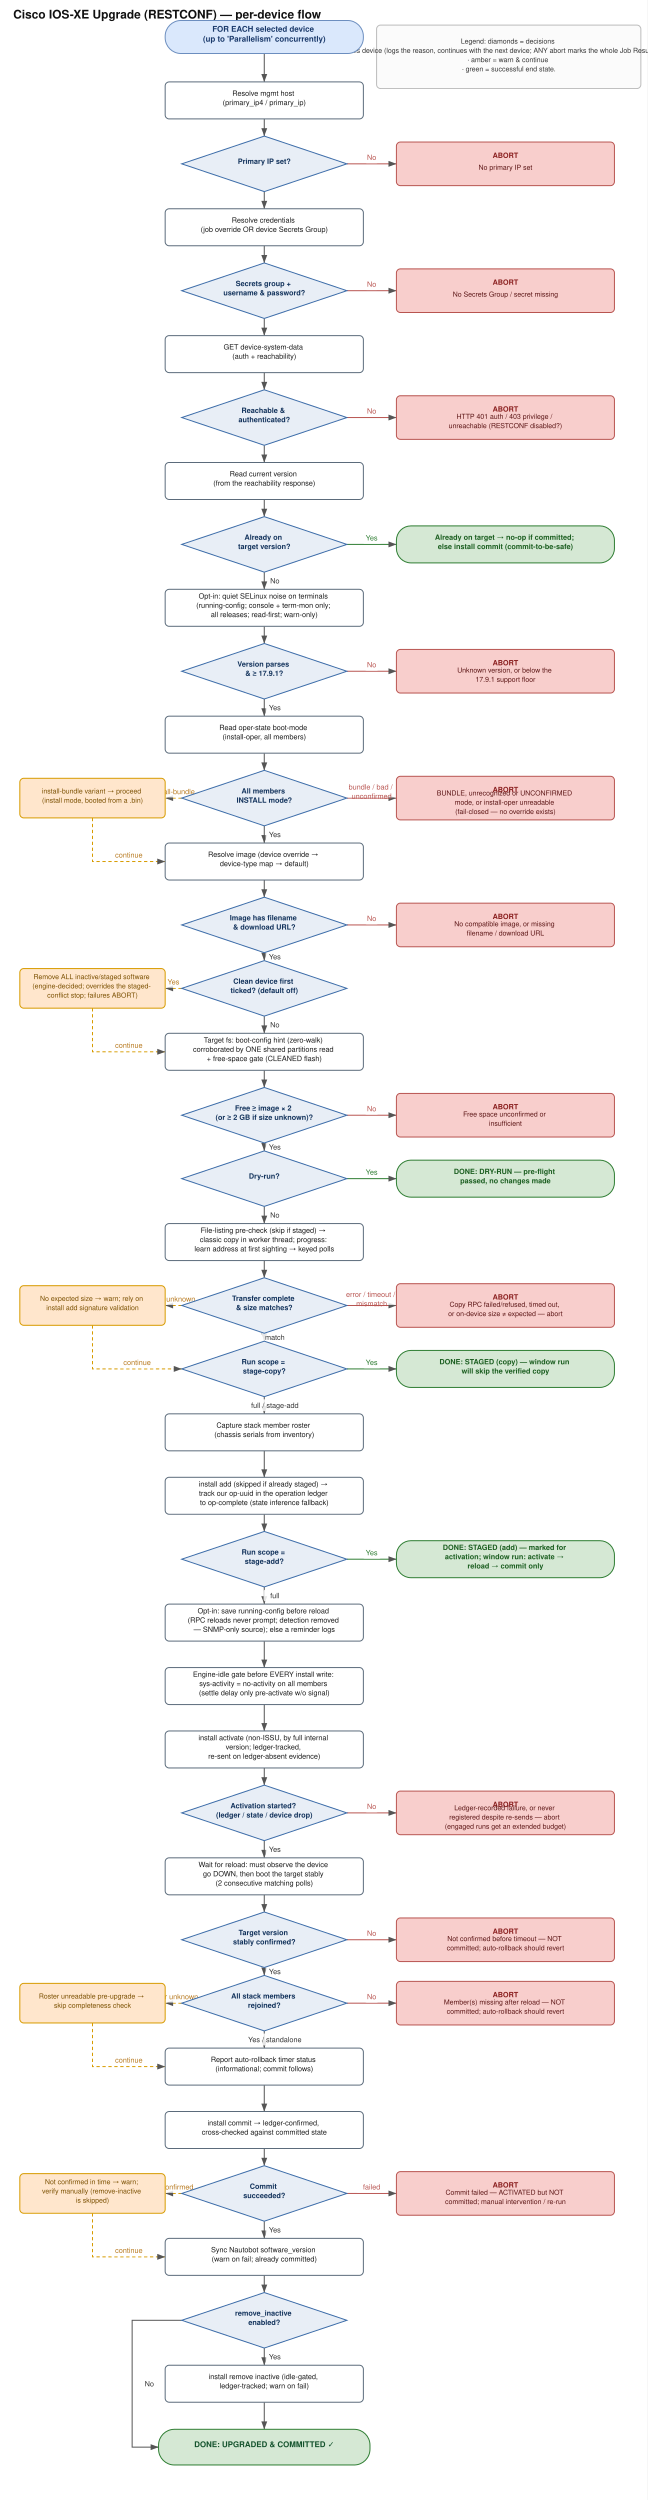
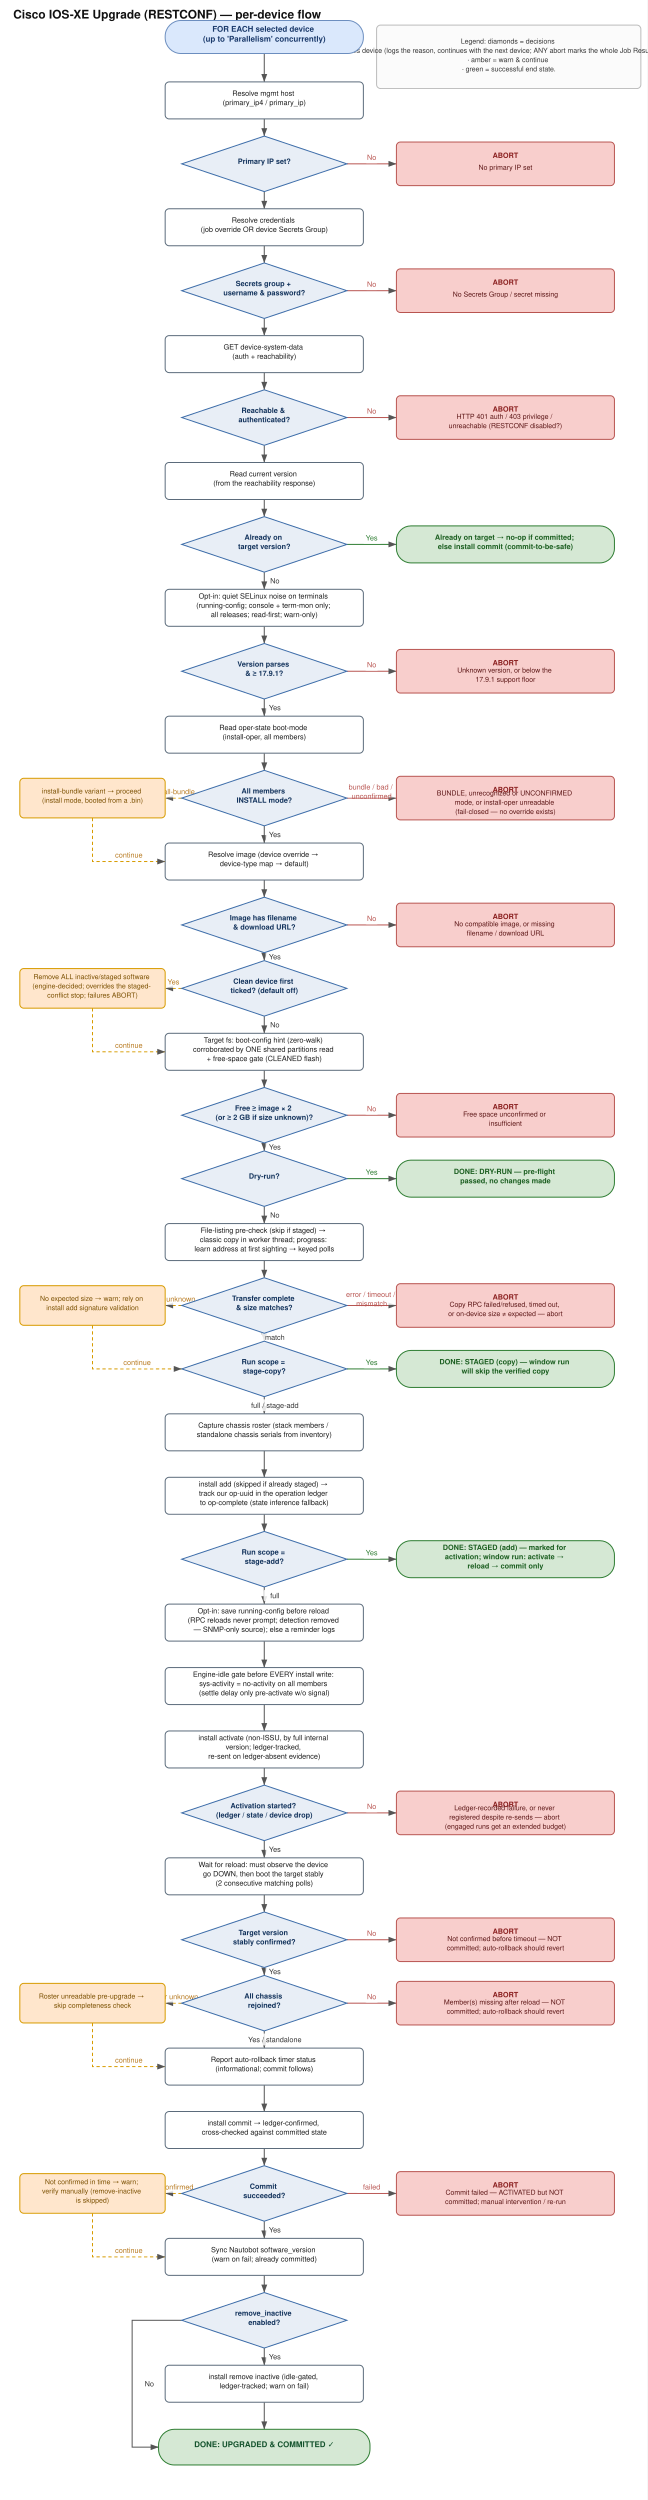
<svg xmlns="http://www.w3.org/2000/svg" viewBox="0 0 980 3784" width="980" height="3784" font-family="Helvetica,Arial,sans-serif">
  <defs>
    <marker id="arrow" markerWidth="10" markerHeight="10" refX="8" refY="3" orient="auto" markerUnits="strokeWidth">
      <path d="M0,0 L8,3 L0,6 z" fill="#555" />
    </marker>
  </defs>
  <rect x="0" y="0" width="980" height="3784" fill="#ffffff" />
  <text x="20" y="28" font-size="18" font-weight="bold" fill="#111">Cisco IOS-XE Upgrade (RESTCONF) — per-device flow</text>
  <rect x="570" y="38" width="400" height="96" rx="6" ry="6" fill="#fbfbfb" stroke="#bbb" stroke-width="1.5" />
  <text x="770" y="66" text-anchor="middle" font-family="Helvetica,Arial,sans-serif" font-size="10.5" fill="#333">
    <tspan x="770" dy="0">Legend:  diamonds = decisions</tspan>
    <tspan x="770" dy="14">· red = ABORT this device (logs the reason, continues with the next device; ANY abort marks the whole Job Result FAILED at the end)</tspan>
    <tspan x="770" dy="14">· amber = warn &amp; continue</tspan>
    <tspan x="770" dy="14">· green = successful end state.</tspan>
  </text>
  <path d="M 400 81 L 400 124" fill="none" stroke="#555" stroke-width="1.5" marker-end="url(#arrow)" />
  <path d="M 400 180 L 400 206" fill="none" stroke="#555" stroke-width="1.5" marker-end="url(#arrow)" />
  <path d="M 400 290 L 400 316" fill="none" stroke="#555" stroke-width="1.5" marker-end="url(#arrow)" />
  <path d="M 400 372 L 400 398" fill="none" stroke="#555" stroke-width="1.5" marker-end="url(#arrow)" />
  <path d="M 400 482 L 400 508" fill="none" stroke="#555" stroke-width="1.5" marker-end="url(#arrow)" />
  <path d="M 400 564 L 400 590" fill="none" stroke="#555" stroke-width="1.5" marker-end="url(#arrow)" />
  <path d="M 400 674 L 400 700" fill="none" stroke="#555" stroke-width="1.5" marker-end="url(#arrow)" />
  <path d="M 400 756 L 400 782" fill="none" stroke="#555" stroke-width="1.5" marker-end="url(#arrow)" />
  <path d="M 400 866 L 400 892" fill="none" stroke="#555" stroke-width="1.5" marker-end="url(#arrow)" />
  <rect x="406" y="870" width="21" height="18" rx="3" fill="#ffffff" fill-opacity="0.85" stroke="none" />
  <text x="416" y="883" text-anchor="middle" font-family="Helvetica,Arial,sans-serif" font-size="11" fill="#333">
    <tspan x="416" dy="0">No</tspan>
  </text>
  <path d="M 400 948 L 400 974" fill="none" stroke="#555" stroke-width="1.5" marker-end="url(#arrow)" />
  <path d="M 400 1058 L 400 1084" fill="none" stroke="#555" stroke-width="1.5" marker-end="url(#arrow)" />
  <rect x="402" y="1062" width="28" height="18" rx="3" fill="#ffffff" fill-opacity="0.85" stroke="none" />
  <text x="416" y="1075" text-anchor="middle" font-family="Helvetica,Arial,sans-serif" font-size="11" fill="#333">
    <tspan x="416" dy="0">Yes</tspan>
  </text>
  <path d="M 400 1140 L 400 1166" fill="none" stroke="#555" stroke-width="1.5" marker-end="url(#arrow)" />
  <path d="M 400 1250 L 400 1276" fill="none" stroke="#555" stroke-width="1.5" marker-end="url(#arrow)" />
  <rect x="402" y="1254" width="28" height="18" rx="3" fill="#ffffff" fill-opacity="0.85" stroke="none" />
  <text x="416" y="1267" text-anchor="middle" font-family="Helvetica,Arial,sans-serif" font-size="11" fill="#333">
    <tspan x="416" dy="0">Yes</tspan>
  </text>
  <path d="M 400 1332 L 400 1358" fill="none" stroke="#555" stroke-width="1.5" marker-end="url(#arrow)" />
  <path d="M 400 1442 L 400 1454" fill="none" stroke="#555" stroke-width="1.5" marker-end="url(#arrow)" />
  <rect x="402" y="1439" width="28" height="18" rx="3" fill="#ffffff" fill-opacity="0.85" stroke="none" />
  <text x="416" y="1452" text-anchor="middle" font-family="Helvetica,Arial,sans-serif" font-size="11" fill="#333">
    <tspan x="416" dy="0">Yes</tspan>
  </text>
  <path d="M 400 1538 L 400 1564" fill="none" stroke="#555" stroke-width="1.5" marker-end="url(#arrow)" />
  <rect x="406" y="1542" width="21" height="18" rx="3" fill="#ffffff" fill-opacity="0.85" stroke="none" />
  <text x="416" y="1555" text-anchor="middle" font-family="Helvetica,Arial,sans-serif" font-size="11" fill="#333">
    <tspan x="416" dy="0">No</tspan>
  </text>
  <path d="M 400 1620 L 400 1646" fill="none" stroke="#555" stroke-width="1.5" marker-end="url(#arrow)" />
  <path d="M 400 1730 L 400 1742" fill="none" stroke="#555" stroke-width="1.5" marker-end="url(#arrow)" />
  <rect x="402" y="1727" width="28" height="18" rx="3" fill="#ffffff" fill-opacity="0.85" stroke="none" />
  <text x="416" y="1740" text-anchor="middle" font-family="Helvetica,Arial,sans-serif" font-size="11" fill="#333">
    <tspan x="416" dy="0">Yes</tspan>
  </text>
  <path d="M 400 1826 L 400 1852" fill="none" stroke="#555" stroke-width="1.5" marker-end="url(#arrow)" />
  <rect x="406" y="1830" width="21" height="18" rx="3" fill="#ffffff" fill-opacity="0.85" stroke="none" />
  <text x="416" y="1843" text-anchor="middle" font-family="Helvetica,Arial,sans-serif" font-size="11" fill="#333">
    <tspan x="416" dy="0">No</tspan>
  </text>
  <path d="M 400 1908 L 400 1934" fill="none" stroke="#555" stroke-width="1.5" marker-end="url(#arrow)" />
  <path d="M 400 2018 L 400 2030" fill="none" stroke="#555" stroke-width="1.5" marker-end="url(#arrow)" />
  <rect x="396" y="2015" width="40" height="18" rx="3" fill="#ffffff" fill-opacity="0.85" stroke="none" />
  <text x="416" y="2028" text-anchor="middle" font-family="Helvetica,Arial,sans-serif" font-size="11" fill="#333">
    <tspan x="416" dy="0">match</tspan>
  </text>
  <path d="M 400 2114 L 400 2140" fill="none" stroke="#555" stroke-width="1.5" marker-end="url(#arrow)" />
  <rect x="360" y="2118" width="112" height="18" rx="3" fill="#ffffff" fill-opacity="0.85" stroke="none" />
  <text x="416" y="2131" text-anchor="middle" font-family="Helvetica,Arial,sans-serif" font-size="11" fill="#333">
    <tspan x="416" dy="0">full / stage-add</tspan>
  </text>
  <path d="M 400 2196 L 400 2236" fill="none" stroke="#555" stroke-width="1.5" marker-end="url(#arrow)" />
  <path d="M 400 2292 L 400 2318" fill="none" stroke="#555" stroke-width="1.5" marker-end="url(#arrow)" />
  <path d="M 400 2402 L 400 2428" fill="none" stroke="#555" stroke-width="1.5" marker-end="url(#arrow)" />
  <rect x="399" y="2406" width="34" height="18" rx="3" fill="#ffffff" fill-opacity="0.85" stroke="none" />
  <text x="416" y="2419" text-anchor="middle" font-family="Helvetica,Arial,sans-serif" font-size="11" fill="#333">
    <tspan x="416" dy="0">full</tspan>
  </text>
  <path d="M 400 2484 L 400 2524" fill="none" stroke="#555" stroke-width="1.5" marker-end="url(#arrow)" />
  <path d="M 400 2580 L 400 2620" fill="none" stroke="#555" stroke-width="1.5" marker-end="url(#arrow)" />
  <path d="M 400 2676 L 400 2702" fill="none" stroke="#555" stroke-width="1.5" marker-end="url(#arrow)" />
  <path d="M 400 2786 L 400 2812" fill="none" stroke="#555" stroke-width="1.5" marker-end="url(#arrow)" />
  <rect x="402" y="2790" width="28" height="18" rx="3" fill="#ffffff" fill-opacity="0.85" stroke="none" />
  <text x="416" y="2803" text-anchor="middle" font-family="Helvetica,Arial,sans-serif" font-size="11" fill="#333">
    <tspan x="416" dy="0">Yes</tspan>
  </text>
  <path d="M 400 2868 L 400 2894" fill="none" stroke="#555" stroke-width="1.5" marker-end="url(#arrow)" />
  <path d="M 400 2978 L 400 2990" fill="none" stroke="#555" stroke-width="1.5" marker-end="url(#arrow)" />
  <rect x="402" y="2975" width="28" height="18" rx="3" fill="#ffffff" fill-opacity="0.85" stroke="none" />
  <text x="416" y="2988" text-anchor="middle" font-family="Helvetica,Arial,sans-serif" font-size="11" fill="#333">
    <tspan x="416" dy="0">Yes</tspan>
  </text>
  <path d="M 400 3074 L 400 3100" fill="none" stroke="#555" stroke-width="1.5" marker-end="url(#arrow)" />
  <rect x="360" y="3078" width="112" height="18" rx="3" fill="#ffffff" fill-opacity="0.85" stroke="none" />
  <text x="416" y="3091" text-anchor="middle" font-family="Helvetica,Arial,sans-serif" font-size="11" fill="#333">
    <tspan x="416" dy="0">Yes / standalone</tspan>
  </text>
  <path d="M 400 3156 L 400 3196" fill="none" stroke="#555" stroke-width="1.5" marker-end="url(#arrow)" />
  <path d="M 400 3252 L 400 3278" fill="none" stroke="#555" stroke-width="1.5" marker-end="url(#arrow)" />
  <path d="M 400 3362 L 400 3388" fill="none" stroke="#555" stroke-width="1.5" marker-end="url(#arrow)" />
  <rect x="402" y="3366" width="28" height="18" rx="3" fill="#ffffff" fill-opacity="0.85" stroke="none" />
  <text x="416" y="3379" text-anchor="middle" font-family="Helvetica,Arial,sans-serif" font-size="11" fill="#333">
    <tspan x="416" dy="0">Yes</tspan>
  </text>
  <path d="M 400 3444 L 400 3470" fill="none" stroke="#555" stroke-width="1.5" marker-end="url(#arrow)" />
  <path d="M 400 3554 L 400 3580" fill="none" stroke="#555" stroke-width="1.5" marker-end="url(#arrow)" />
  <rect x="402" y="3558" width="28" height="18" rx="3" fill="#ffffff" fill-opacity="0.85" stroke="none" />
  <text x="416" y="3571" text-anchor="middle" font-family="Helvetica,Arial,sans-serif" font-size="11" fill="#333">
    <tspan x="416" dy="0">Yes</tspan>
  </text>
  <path d="M 400 3636 L 400 3677" fill="none" stroke="#555" stroke-width="1.5" marker-end="url(#arrow)" />
  <path d="M 275 3512 L 200 3512 L 200 3704 L 240 3704" fill="none" stroke="#555" stroke-width="1.5" marker-end="url(#arrow)" />
  <rect x="216" y="3599" width="21" height="18" rx="3" fill="#ffffff" fill-opacity="0.85" stroke="none" />
  <text x="226" y="3612" text-anchor="middle" font-family="Helvetica,Arial,sans-serif" font-size="11" fill="#333">
    <tspan x="226" dy="0">No</tspan>
  </text>
  <path d="M 525 248 L 600 248" fill="none" stroke="#B85450" stroke-width="1.5" marker-end="url(#arrow)" />
  <rect x="552" y="229" width="21" height="18" rx="3" fill="#ffffff" fill-opacity="0.85" stroke="none" />
  <text x="562.5" y="242" text-anchor="middle" font-family="Helvetica,Arial,sans-serif" font-size="11" fill="#B85450">
    <tspan x="562.5" dy="0">No</tspan>
  </text>
  <rect x="600" y="215" width="330" height="66" rx="6" ry="6" fill="#F8CECC" stroke="#B85450" stroke-width="1.5" />
  <text x="765.0" y="239" text-anchor="middle" font-family="Helvetica,Arial,sans-serif" font-size="11" font-weight="bold" fill="#8a1f1f">
    <tspan x="765.0" dy="0">ABORT</tspan>
  </text>
  <text x="765.0" y="257" text-anchor="middle" font-family="Helvetica,Arial,sans-serif" font-size="10.5" fill="#5b1414">
    <tspan x="765.0" dy="0">No primary IP set</tspan>
  </text>
  <path d="M 525 440 L 600 440" fill="none" stroke="#B85450" stroke-width="1.5" marker-end="url(#arrow)" />
  <rect x="552" y="421" width="21" height="18" rx="3" fill="#ffffff" fill-opacity="0.85" stroke="none" />
  <text x="562.5" y="434" text-anchor="middle" font-family="Helvetica,Arial,sans-serif" font-size="11" fill="#B85450">
    <tspan x="562.5" dy="0">No</tspan>
  </text>
  <rect x="600" y="407" width="330" height="66" rx="6" ry="6" fill="#F8CECC" stroke="#B85450" stroke-width="1.5" />
  <text x="765.0" y="431" text-anchor="middle" font-family="Helvetica,Arial,sans-serif" font-size="11" font-weight="bold" fill="#8a1f1f">
    <tspan x="765.0" dy="0">ABORT</tspan>
  </text>
  <text x="765.0" y="449" text-anchor="middle" font-family="Helvetica,Arial,sans-serif" font-size="10.5" fill="#5b1414">
    <tspan x="765.0" dy="0">No Secrets Group / secret missing</tspan>
  </text>
  <path d="M 525 632 L 600 632" fill="none" stroke="#B85450" stroke-width="1.5" marker-end="url(#arrow)" />
  <rect x="552" y="613" width="21" height="18" rx="3" fill="#ffffff" fill-opacity="0.85" stroke="none" />
  <text x="562.5" y="626" text-anchor="middle" font-family="Helvetica,Arial,sans-serif" font-size="11" fill="#B85450">
    <tspan x="562.5" dy="0">No</tspan>
  </text>
  <rect x="600" y="599" width="330" height="66" rx="6" ry="6" fill="#F8CECC" stroke="#B85450" stroke-width="1.5" />
  <text x="765.0" y="623" text-anchor="middle" font-family="Helvetica,Arial,sans-serif" font-size="11" font-weight="bold" fill="#8a1f1f">
    <tspan x="765.0" dy="0">ABORT</tspan>
  </text>
  <text x="765.0" y="634" text-anchor="middle" font-family="Helvetica,Arial,sans-serif" font-size="10.5" fill="#5b1414">
    <tspan x="765.0" dy="0">HTTP 401 auth / 403 privilege /</tspan>
    <tspan x="765.0" dy="14">unreachable (RESTCONF disabled?)</tspan>
  </text>
  <path d="M 525 824 L 600 824" fill="none" stroke="#2E7D32" stroke-width="1.5" marker-end="url(#arrow)" />
  <rect x="549" y="805" width="28" height="18" rx="3" fill="#ffffff" fill-opacity="0.85" stroke="none" />
  <text x="562.5" y="818" text-anchor="middle" font-family="Helvetica,Arial,sans-serif" font-size="11" fill="#2E7D32">
    <tspan x="562.5" dy="0">Yes</tspan>
  </text>
  <rect x="600" y="796" width="330" height="56" rx="22" ry="22" fill="#D5E8D4" stroke="#2E7D32" stroke-width="1.5" />
  <text x="765.0" y="817" text-anchor="middle" font-family="Helvetica,Arial,sans-serif" font-size="11" font-weight="bold" fill="#1b5e20">
    <tspan x="765.0" dy="0">Already on target → no-op if committed;</tspan>
    <tspan x="765.0" dy="14">else install commit (commit-to-be-safe)</tspan>
  </text>
  <path d="M 525 1016 L 600 1016" fill="none" stroke="#B85450" stroke-width="1.5" marker-end="url(#arrow)" />
  <rect x="552" y="997" width="21" height="18" rx="3" fill="#ffffff" fill-opacity="0.85" stroke="none" />
  <text x="562.5" y="1010" text-anchor="middle" font-family="Helvetica,Arial,sans-serif" font-size="11" fill="#B85450">
    <tspan x="562.5" dy="0">No</tspan>
  </text>
  <rect x="600" y="983" width="330" height="66" rx="6" ry="6" fill="#F8CECC" stroke="#B85450" stroke-width="1.5" />
  <text x="765.0" y="1007" text-anchor="middle" font-family="Helvetica,Arial,sans-serif" font-size="11" font-weight="bold" fill="#8a1f1f">
    <tspan x="765.0" dy="0">ABORT</tspan>
  </text>
  <text x="765.0" y="1018" text-anchor="middle" font-family="Helvetica,Arial,sans-serif" font-size="10.5" fill="#5b1414">
    <tspan x="765.0" dy="0">Unknown version, or below the</tspan>
    <tspan x="765.0" dy="14">17.9.1 support floor</tspan>
  </text>
  <path d="M 525 1208 L 600 1208" fill="none" stroke="#B85450" stroke-width="1.5" marker-end="url(#arrow)" />
  <rect x="474" y="1189" width="177" height="18" rx="3" fill="#ffffff" fill-opacity="0.85" stroke="none" />
  <text x="562.5" y="1195" text-anchor="middle" font-family="Helvetica,Arial,sans-serif" font-size="11" fill="#B85450">
    <tspan x="562.5" dy="0">bundle / bad /</tspan>
    <tspan x="562.5" dy="14">unconfirmed</tspan>
  </text>
  <rect x="600" y="1175" width="330" height="66" rx="6" ry="6" fill="#F8CECC" stroke="#B85450" stroke-width="1.5" />
  <text x="765.0" y="1199" text-anchor="middle" font-family="Helvetica,Arial,sans-serif" font-size="11" font-weight="bold" fill="#8a1f1f">
    <tspan x="765.0" dy="0">ABORT</tspan>
  </text>
  <text x="765.0" y="1204" text-anchor="middle" font-family="Helvetica,Arial,sans-serif" font-size="10.5" fill="#5b1414">
    <tspan x="765.0" dy="0">BUNDLE, unrecognized or UNCONFIRMED</tspan>
    <tspan x="765.0" dy="14">mode, or install-oper unreadable</tspan>
    <tspan x="765.0" dy="14">(fail-closed — no override exists)</tspan>
  </text>
  <path d="M 275 1208 L 250 1208" fill="none" stroke="#D79B00" stroke-width="1.5" stroke-dasharray="5,4" marker-end="url(#arrow)" />
  <rect x="213" y="1189" width="99" height="18" rx="3" fill="#ffffff" fill-opacity="0.85" stroke="none" />
  <text x="262.5" y="1202" text-anchor="middle" font-family="Helvetica,Arial,sans-serif" font-size="11" fill="#B7791f">
    <tspan x="262.5" dy="0">install-bundle</tspan>
  </text>
  <rect x="30" y="1178" width="220" height="60" rx="6" ry="6" fill="#FFE6CC" stroke="#D79B00" stroke-width="1.5" />
  <text x="140.0" y="1201" text-anchor="middle" font-family="Helvetica,Arial,sans-serif" font-size="10.5" fill="#7a4f00">
    <tspan x="140.0" dy="0">install-bundle variant → proceed</tspan>
    <tspan x="140.0" dy="14">(install mode, booted from a .bin)</tspan>
  </text>
  <path d="M 140 1238 L 140 1304 L 250 1304" fill="none" stroke="#D79B00" stroke-width="1.5" stroke-dasharray="5,4" marker-end="url(#arrow)" />
  <rect x="165" y="1285" width="60" height="18" rx="3" fill="#ffffff" fill-opacity="0.85" stroke="none" />
  <text x="195.0" y="1298" text-anchor="middle" font-family="Helvetica,Arial,sans-serif" font-size="11" fill="#B7791f">
    <tspan x="195.0" dy="0">continue</tspan>
  </text>
  <path d="M 525 1400 L 600 1400" fill="none" stroke="#B85450" stroke-width="1.5" marker-end="url(#arrow)" />
  <rect x="552" y="1381" width="21" height="18" rx="3" fill="#ffffff" fill-opacity="0.85" stroke="none" />
  <text x="562.5" y="1394" text-anchor="middle" font-family="Helvetica,Arial,sans-serif" font-size="11" fill="#B85450">
    <tspan x="562.5" dy="0">No</tspan>
  </text>
  <rect x="600" y="1367" width="330" height="66" rx="6" ry="6" fill="#F8CECC" stroke="#B85450" stroke-width="1.5" />
  <text x="765.0" y="1391" text-anchor="middle" font-family="Helvetica,Arial,sans-serif" font-size="11" font-weight="bold" fill="#8a1f1f">
    <tspan x="765.0" dy="0">ABORT</tspan>
  </text>
  <text x="765.0" y="1402" text-anchor="middle" font-family="Helvetica,Arial,sans-serif" font-size="10.5" fill="#5b1414">
    <tspan x="765.0" dy="0">No compatible image, or missing</tspan>
    <tspan x="765.0" dy="14">filename / download URL</tspan>
  </text>
  <path d="M 275 1496 L 250 1496" fill="none" stroke="#D79B00" stroke-width="1.5" stroke-dasharray="5,4" marker-end="url(#arrow)" />
  <rect x="249" y="1477" width="28" height="18" rx="3" fill="#ffffff" fill-opacity="0.85" stroke="none" />
  <text x="262.5" y="1490" text-anchor="middle" font-family="Helvetica,Arial,sans-serif" font-size="11" fill="#B7791f">
    <tspan x="262.5" dy="0">Yes</tspan>
  </text>
  <rect x="30" y="1466" width="220" height="60" rx="6" ry="6" fill="#FFE6CC" stroke="#D79B00" stroke-width="1.5" />
  <text x="140.0" y="1482" text-anchor="middle" font-family="Helvetica,Arial,sans-serif" font-size="10.5" fill="#7a4f00">
    <tspan x="140.0" dy="0">Remove ALL inactive/staged software</tspan>
    <tspan x="140.0" dy="14">(engine-decided; overrides the staged-</tspan>
    <tspan x="140.0" dy="14">conflict stop; failures ABORT)</tspan>
  </text>
  <path d="M 140 1526 L 140 1592 L 250 1592" fill="none" stroke="#D79B00" stroke-width="1.5" stroke-dasharray="5,4" marker-end="url(#arrow)" />
  <rect x="165" y="1573" width="60" height="18" rx="3" fill="#ffffff" fill-opacity="0.85" stroke="none" />
  <text x="195.0" y="1586" text-anchor="middle" font-family="Helvetica,Arial,sans-serif" font-size="11" fill="#B7791f">
    <tspan x="195.0" dy="0">continue</tspan>
  </text>
  <path d="M 525 1688 L 600 1688" fill="none" stroke="#B85450" stroke-width="1.5" marker-end="url(#arrow)" />
  <rect x="552" y="1669" width="21" height="18" rx="3" fill="#ffffff" fill-opacity="0.85" stroke="none" />
  <text x="562.5" y="1682" text-anchor="middle" font-family="Helvetica,Arial,sans-serif" font-size="11" fill="#B85450">
    <tspan x="562.5" dy="0">No</tspan>
  </text>
  <rect x="600" y="1655" width="330" height="66" rx="6" ry="6" fill="#F8CECC" stroke="#B85450" stroke-width="1.5" />
  <text x="765.0" y="1679" text-anchor="middle" font-family="Helvetica,Arial,sans-serif" font-size="11" font-weight="bold" fill="#8a1f1f">
    <tspan x="765.0" dy="0">ABORT</tspan>
  </text>
  <text x="765.0" y="1690" text-anchor="middle" font-family="Helvetica,Arial,sans-serif" font-size="10.5" fill="#5b1414">
    <tspan x="765.0" dy="0">Free space unconfirmed or</tspan>
    <tspan x="765.0" dy="14">insufficient</tspan>
  </text>
  <path d="M 525 1784 L 600 1784" fill="none" stroke="#2E7D32" stroke-width="1.5" marker-end="url(#arrow)" />
  <rect x="549" y="1765" width="28" height="18" rx="3" fill="#ffffff" fill-opacity="0.85" stroke="none" />
  <text x="562.5" y="1778" text-anchor="middle" font-family="Helvetica,Arial,sans-serif" font-size="11" fill="#2E7D32">
    <tspan x="562.5" dy="0">Yes</tspan>
  </text>
  <rect x="600" y="1756" width="330" height="56" rx="22" ry="22" fill="#D5E8D4" stroke="#2E7D32" stroke-width="1.5" />
  <text x="765.0" y="1777" text-anchor="middle" font-family="Helvetica,Arial,sans-serif" font-size="11" font-weight="bold" fill="#1b5e20">
    <tspan x="765.0" dy="0">DONE: DRY-RUN — pre-flight</tspan>
    <tspan x="765.0" dy="14">passed, no changes made</tspan>
  </text>
  <path d="M 525 1976 L 600 1976" fill="none" stroke="#B85450" stroke-width="1.5" marker-end="url(#arrow)" />
  <rect x="474" y="1957" width="177" height="18" rx="3" fill="#ffffff" fill-opacity="0.85" stroke="none" />
  <text x="562.5" y="1963" text-anchor="middle" font-family="Helvetica,Arial,sans-serif" font-size="11" fill="#B85450">
    <tspan x="562.5" dy="0">error / timeout /</tspan>
    <tspan x="562.5" dy="14">mismatch</tspan>
  </text>
  <rect x="600" y="1943" width="330" height="66" rx="6" ry="6" fill="#F8CECC" stroke="#B85450" stroke-width="1.5" />
  <text x="765.0" y="1967" text-anchor="middle" font-family="Helvetica,Arial,sans-serif" font-size="11" font-weight="bold" fill="#8a1f1f">
    <tspan x="765.0" dy="0">ABORT</tspan>
  </text>
  <text x="765.0" y="1978" text-anchor="middle" font-family="Helvetica,Arial,sans-serif" font-size="10.5" fill="#5b1414">
    <tspan x="765.0" dy="0">Copy RPC failed/refused, timed out,</tspan>
    <tspan x="765.0" dy="14">or on-device size ≠ expected — abort</tspan>
  </text>
  <path d="M 275 1976 L 250 1976" fill="none" stroke="#D79B00" stroke-width="1.5" stroke-dasharray="5,4" marker-end="url(#arrow)" />
  <rect x="220" y="1957" width="86" height="18" rx="3" fill="#ffffff" fill-opacity="0.85" stroke="none" />
  <text x="262.5" y="1970" text-anchor="middle" font-family="Helvetica,Arial,sans-serif" font-size="11" fill="#B7791f">
    <tspan x="262.5" dy="0">size unknown</tspan>
  </text>
  <rect x="30" y="1946" width="220" height="60" rx="6" ry="6" fill="#FFE6CC" stroke="#D79B00" stroke-width="1.5" />
  <text x="140.0" y="1969" text-anchor="middle" font-family="Helvetica,Arial,sans-serif" font-size="10.5" fill="#7a4f00">
    <tspan x="140.0" dy="0">No expected size → warn; rely on</tspan>
    <tspan x="140.0" dy="14">install add signature validation</tspan>
  </text>
  <path d="M 140 2006 L 140 2072 L 275 2072" fill="none" stroke="#D79B00" stroke-width="1.5" stroke-dasharray="5,4" marker-end="url(#arrow)" />
  <rect x="178" y="2053" width="60" height="18" rx="3" fill="#ffffff" fill-opacity="0.85" stroke="none" />
  <text x="207.5" y="2066" text-anchor="middle" font-family="Helvetica,Arial,sans-serif" font-size="11" fill="#B7791f">
    <tspan x="207.5" dy="0">continue</tspan>
  </text>
  <path d="M 525 2072 L 600 2072" fill="none" stroke="#2E7D32" stroke-width="1.5" marker-end="url(#arrow)" />
  <rect x="549" y="2053" width="28" height="18" rx="3" fill="#ffffff" fill-opacity="0.85" stroke="none" />
  <text x="562.5" y="2066" text-anchor="middle" font-family="Helvetica,Arial,sans-serif" font-size="11" fill="#2E7D32">
    <tspan x="562.5" dy="0">Yes</tspan>
  </text>
  <rect x="600" y="2044" width="330" height="56" rx="22" ry="22" fill="#D5E8D4" stroke="#2E7D32" stroke-width="1.5" />
  <text x="765.0" y="2065" text-anchor="middle" font-family="Helvetica,Arial,sans-serif" font-size="11" font-weight="bold" fill="#1b5e20">
    <tspan x="765.0" dy="0">DONE: STAGED (copy) — window run</tspan>
    <tspan x="765.0" dy="14">will skip the verified copy</tspan>
  </text>
  <path d="M 525 2360 L 600 2360" fill="none" stroke="#2E7D32" stroke-width="1.5" marker-end="url(#arrow)" />
  <rect x="549" y="2341" width="28" height="18" rx="3" fill="#ffffff" fill-opacity="0.85" stroke="none" />
  <text x="562.5" y="2354" text-anchor="middle" font-family="Helvetica,Arial,sans-serif" font-size="11" fill="#2E7D32">
    <tspan x="562.5" dy="0">Yes</tspan>
  </text>
  <rect x="600" y="2332" width="330" height="56" rx="22" ry="22" fill="#D5E8D4" stroke="#2E7D32" stroke-width="1.5" />
  <text x="765.0" y="2346" text-anchor="middle" font-family="Helvetica,Arial,sans-serif" font-size="11" font-weight="bold" fill="#1b5e20">
    <tspan x="765.0" dy="0">DONE: STAGED (add) — marked for</tspan>
    <tspan x="765.0" dy="14">activation; window run: activate →</tspan>
    <tspan x="765.0" dy="14">reload → commit only</tspan>
  </text>
  <path d="M 525 2744 L 600 2744" fill="none" stroke="#B85450" stroke-width="1.5" marker-end="url(#arrow)" />
  <rect x="552" y="2725" width="21" height="18" rx="3" fill="#ffffff" fill-opacity="0.85" stroke="none" />
  <text x="562.5" y="2738" text-anchor="middle" font-family="Helvetica,Arial,sans-serif" font-size="11" fill="#B85450">
    <tspan x="562.5" dy="0">No</tspan>
  </text>
  <rect x="600" y="2711" width="330" height="66" rx="6" ry="6" fill="#F8CECC" stroke="#B85450" stroke-width="1.5" />
  <text x="765.0" y="2735" text-anchor="middle" font-family="Helvetica,Arial,sans-serif" font-size="11" font-weight="bold" fill="#8a1f1f">
    <tspan x="765.0" dy="0">ABORT</tspan>
  </text>
  <text x="765.0" y="2740" text-anchor="middle" font-family="Helvetica,Arial,sans-serif" font-size="10.5" fill="#5b1414">
    <tspan x="765.0" dy="0">Ledger-recorded failure, or never</tspan>
    <tspan x="765.0" dy="14">registered despite re-sends — abort</tspan>
    <tspan x="765.0" dy="14">(engaged runs get an extended budget)</tspan>
  </text>
  <path d="M 525 2936 L 600 2936" fill="none" stroke="#B85450" stroke-width="1.5" marker-end="url(#arrow)" />
  <rect x="552" y="2917" width="21" height="18" rx="3" fill="#ffffff" fill-opacity="0.85" stroke="none" />
  <text x="562.5" y="2930" text-anchor="middle" font-family="Helvetica,Arial,sans-serif" font-size="11" fill="#B85450">
    <tspan x="562.5" dy="0">No</tspan>
  </text>
  <rect x="600" y="2903" width="330" height="66" rx="6" ry="6" fill="#F8CECC" stroke="#B85450" stroke-width="1.5" />
  <text x="765.0" y="2927" text-anchor="middle" font-family="Helvetica,Arial,sans-serif" font-size="11" font-weight="bold" fill="#8a1f1f">
    <tspan x="765.0" dy="0">ABORT</tspan>
  </text>
  <text x="765.0" y="2938" text-anchor="middle" font-family="Helvetica,Arial,sans-serif" font-size="10.5" fill="#5b1414">
    <tspan x="765.0" dy="0">Not confirmed before timeout — NOT</tspan>
    <tspan x="765.0" dy="14">committed; auto-rollback should revert</tspan>
  </text>
  <path d="M 525 3032 L 600 3032" fill="none" stroke="#B85450" stroke-width="1.5" marker-end="url(#arrow)" />
  <rect x="552" y="3013" width="21" height="18" rx="3" fill="#ffffff" fill-opacity="0.85" stroke="none" />
  <text x="562.5" y="3026" text-anchor="middle" font-family="Helvetica,Arial,sans-serif" font-size="11" fill="#B85450">
    <tspan x="562.5" dy="0">No</tspan>
  </text>
  <rect x="600" y="2999" width="330" height="66" rx="6" ry="6" fill="#F8CECC" stroke="#B85450" stroke-width="1.5" />
  <text x="765.0" y="3023" text-anchor="middle" font-family="Helvetica,Arial,sans-serif" font-size="11" font-weight="bold" fill="#8a1f1f">
    <tspan x="765.0" dy="0">ABORT</tspan>
  </text>
  <text x="765.0" y="3034" text-anchor="middle" font-family="Helvetica,Arial,sans-serif" font-size="10.5" fill="#5b1414">
    <tspan x="765.0" dy="0">Member(s) missing after reload — NOT</tspan>
    <tspan x="765.0" dy="14">committed; auto-rollback should revert</tspan>
  </text>
  <path d="M 275 3032 L 250 3032" fill="none" stroke="#D79B00" stroke-width="1.5" stroke-dasharray="5,4" marker-end="url(#arrow)" />
  <rect x="213" y="3013" width="99" height="18" rx="3" fill="#ffffff" fill-opacity="0.85" stroke="none" />
  <text x="262.5" y="3026" text-anchor="middle" font-family="Helvetica,Arial,sans-serif" font-size="11" fill="#B7791f">
    <tspan x="262.5" dy="0">roster unknown</tspan>
  </text>
  <rect x="30" y="3002" width="220" height="60" rx="6" ry="6" fill="#FFE6CC" stroke="#D79B00" stroke-width="1.5" />
  <text x="140.0" y="3025" text-anchor="middle" font-family="Helvetica,Arial,sans-serif" font-size="10.5" fill="#7a4f00">
    <tspan x="140.0" dy="0">Roster unreadable pre-upgrade →</tspan>
    <tspan x="140.0" dy="14">skip completeness check</tspan>
  </text>
  <path d="M 140 3062 L 140 3128 L 250 3128" fill="none" stroke="#D79B00" stroke-width="1.5" stroke-dasharray="5,4" marker-end="url(#arrow)" />
  <rect x="165" y="3109" width="60" height="18" rx="3" fill="#ffffff" fill-opacity="0.85" stroke="none" />
  <text x="195.0" y="3122" text-anchor="middle" font-family="Helvetica,Arial,sans-serif" font-size="11" fill="#B7791f">
    <tspan x="195.0" dy="0">continue</tspan>
  </text>
  <path d="M 525 3320 L 600 3320" fill="none" stroke="#B85450" stroke-width="1.5" marker-end="url(#arrow)" />
  <rect x="539" y="3301" width="47" height="18" rx="3" fill="#ffffff" fill-opacity="0.85" stroke="none" />
  <text x="562.5" y="3314" text-anchor="middle" font-family="Helvetica,Arial,sans-serif" font-size="11" fill="#B85450">
    <tspan x="562.5" dy="0">failed</tspan>
  </text>
  <rect x="600" y="3287" width="330" height="66" rx="6" ry="6" fill="#F8CECC" stroke="#B85450" stroke-width="1.5" />
  <text x="765.0" y="3311" text-anchor="middle" font-family="Helvetica,Arial,sans-serif" font-size="11" font-weight="bold" fill="#8a1f1f">
    <tspan x="765.0" dy="0">ABORT</tspan>
  </text>
  <text x="765.0" y="3322" text-anchor="middle" font-family="Helvetica,Arial,sans-serif" font-size="10.5" fill="#5b1414">
    <tspan x="765.0" dy="0">Commit failed — ACTIVATED but NOT</tspan>
    <tspan x="765.0" dy="14">committed; manual intervention / re-run</tspan>
  </text>
  <path d="M 275 3320 L 250 3320" fill="none" stroke="#D79B00" stroke-width="1.5" stroke-dasharray="5,4" marker-end="url(#arrow)" />
  <rect x="223" y="3301" width="80" height="18" rx="3" fill="#ffffff" fill-opacity="0.85" stroke="none" />
  <text x="262.5" y="3314" text-anchor="middle" font-family="Helvetica,Arial,sans-serif" font-size="11" fill="#B7791f">
    <tspan x="262.5" dy="0">unconfirmed</tspan>
  </text>
  <rect x="30" y="3290" width="220" height="60" rx="6" ry="6" fill="#FFE6CC" stroke="#D79B00" stroke-width="1.5" />
  <text x="140.0" y="3306" text-anchor="middle" font-family="Helvetica,Arial,sans-serif" font-size="10.5" fill="#7a4f00">
    <tspan x="140.0" dy="0">Not confirmed in time → warn;</tspan>
    <tspan x="140.0" dy="14">verify manually (remove-inactive</tspan>
    <tspan x="140.0" dy="14">is skipped)</tspan>
  </text>
  <path d="M 140 3350 L 140 3416 L 250 3416" fill="none" stroke="#D79B00" stroke-width="1.5" stroke-dasharray="5,4" marker-end="url(#arrow)" />
  <rect x="165" y="3397" width="60" height="18" rx="3" fill="#ffffff" fill-opacity="0.85" stroke="none" />
  <text x="195.0" y="3410" text-anchor="middle" font-family="Helvetica,Arial,sans-serif" font-size="11" fill="#B7791f">
    <tspan x="195.0" dy="0">continue</tspan>
  </text>
  <rect x="250" y="31" width="300" height="50" rx="24" ry="24" fill="#DAE8FC" stroke="#6C8EBF" stroke-width="1.5" />
  <text x="400" y="48" text-anchor="middle" font-family="Helvetica,Arial,sans-serif" font-size="12" font-weight="bold" fill="#1b3a6b">
    <tspan x="400" dy="0">FOR EACH selected device</tspan>
    <tspan x="400" dy="15">(up to 'Parallelism' concurrently)</tspan>
  </text>
  <rect x="250" y="124" width="300" height="56" rx="6" ry="6" fill="#FFFFFF" stroke="#5B6B7B" stroke-width="1.5" />
  <text x="400" y="145" text-anchor="middle" font-family="Helvetica,Arial,sans-serif" font-size="11" fill="#1a1a1a">
    <tspan x="400" dy="0">Resolve mgmt host</tspan>
    <tspan x="400" dy="14">(primary_ip4 / primary_ip)</tspan>
  </text>
  <polygon points="400,206.0 525.0,248 400,290.0 275.0,248" fill="#E8EEF6" stroke="#3C6CA8" stroke-width="1.5" />
  <text x="400" y="248" text-anchor="middle" font-family="Helvetica,Arial,sans-serif" font-size="11" font-weight="bold" fill="#13335c">
    <tspan x="400" dy="0">Primary IP set?</tspan>
  </text>
  <rect x="250" y="316" width="300" height="56" rx="6" ry="6" fill="#FFFFFF" stroke="#5B6B7B" stroke-width="1.5" />
  <text x="400" y="337" text-anchor="middle" font-family="Helvetica,Arial,sans-serif" font-size="11" fill="#1a1a1a">
    <tspan x="400" dy="0">Resolve credentials</tspan>
    <tspan x="400" dy="14">(job override OR device Secrets Group)</tspan>
  </text>
  <polygon points="400,398.0 525.0,440 400,482.0 275.0,440" fill="#E8EEF6" stroke="#3C6CA8" stroke-width="1.5" />
  <text x="400" y="433" text-anchor="middle" font-family="Helvetica,Arial,sans-serif" font-size="11" font-weight="bold" fill="#13335c">
    <tspan x="400" dy="0">Secrets group +</tspan>
    <tspan x="400" dy="14">username &amp; password?</tspan>
  </text>
  <rect x="250" y="508" width="300" height="56" rx="6" ry="6" fill="#FFFFFF" stroke="#5B6B7B" stroke-width="1.5" />
  <text x="400" y="529" text-anchor="middle" font-family="Helvetica,Arial,sans-serif" font-size="11" fill="#1a1a1a">
    <tspan x="400" dy="0">GET device-system-data</tspan>
    <tspan x="400" dy="14">(auth + reachability)</tspan>
  </text>
  <polygon points="400,590.0 525.0,632 400,674.0 275.0,632" fill="#E8EEF6" stroke="#3C6CA8" stroke-width="1.5" />
  <text x="400" y="625" text-anchor="middle" font-family="Helvetica,Arial,sans-serif" font-size="11" font-weight="bold" fill="#13335c">
    <tspan x="400" dy="0">Reachable &amp;</tspan>
    <tspan x="400" dy="14">authenticated?</tspan>
  </text>
  <rect x="250" y="700" width="300" height="56" rx="6" ry="6" fill="#FFFFFF" stroke="#5B6B7B" stroke-width="1.5" />
  <text x="400" y="721" text-anchor="middle" font-family="Helvetica,Arial,sans-serif" font-size="11" fill="#1a1a1a">
    <tspan x="400" dy="0">Read current version</tspan>
    <tspan x="400" dy="14">(from the reachability response)</tspan>
  </text>
  <polygon points="400,782.0 525.0,824 400,866.0 275.0,824" fill="#E8EEF6" stroke="#3C6CA8" stroke-width="1.5" />
  <text x="400" y="817" text-anchor="middle" font-family="Helvetica,Arial,sans-serif" font-size="11" font-weight="bold" fill="#13335c">
    <tspan x="400" dy="0">Already on</tspan>
    <tspan x="400" dy="14">target version?</tspan>
  </text>
  <rect x="250" y="892" width="300" height="56" rx="6" ry="6" fill="#FFFFFF" stroke="#5B6B7B" stroke-width="1.5" />
  <text x="400" y="906" text-anchor="middle" font-family="Helvetica,Arial,sans-serif" font-size="11" fill="#1a1a1a">
    <tspan x="400" dy="0">Opt-in: quiet SELinux noise on terminals</tspan>
    <tspan x="400" dy="14">(running-config; console + term-mon only;</tspan>
    <tspan x="400" dy="14">all releases; read-first; warn-only)</tspan>
  </text>
  <polygon points="400,974.0 525.0,1016 400,1058.0 275.0,1016" fill="#E8EEF6" stroke="#3C6CA8" stroke-width="1.5" />
  <text x="400" y="1009" text-anchor="middle" font-family="Helvetica,Arial,sans-serif" font-size="11" font-weight="bold" fill="#13335c">
    <tspan x="400" dy="0">Version parses</tspan>
    <tspan x="400" dy="14">&amp; ≥ 17.9.1?</tspan>
  </text>
  <rect x="250" y="1084" width="300" height="56" rx="6" ry="6" fill="#FFFFFF" stroke="#5B6B7B" stroke-width="1.5" />
  <text x="400" y="1105" text-anchor="middle" font-family="Helvetica,Arial,sans-serif" font-size="11" fill="#1a1a1a">
    <tspan x="400" dy="0">Read oper-state boot-mode</tspan>
    <tspan x="400" dy="14">(install-oper, all members)</tspan>
  </text>
  <polygon points="400,1166.0 525.0,1208 400,1250.0 275.0,1208" fill="#E8EEF6" stroke="#3C6CA8" stroke-width="1.5" />
  <text x="400" y="1201" text-anchor="middle" font-family="Helvetica,Arial,sans-serif" font-size="11" font-weight="bold" fill="#13335c">
    <tspan x="400" dy="0">All members</tspan>
    <tspan x="400" dy="14">INSTALL mode?</tspan>
  </text>
  <rect x="250" y="1276" width="300" height="56" rx="6" ry="6" fill="#FFFFFF" stroke="#5B6B7B" stroke-width="1.5" />
  <text x="400" y="1297" text-anchor="middle" font-family="Helvetica,Arial,sans-serif" font-size="11" fill="#1a1a1a">
    <tspan x="400" dy="0">Resolve image (device override →</tspan>
    <tspan x="400" dy="14">device-type map → default)</tspan>
  </text>
  <polygon points="400,1358.0 525.0,1400 400,1442.0 275.0,1400" fill="#E8EEF6" stroke="#3C6CA8" stroke-width="1.5" />
  <text x="400" y="1393" text-anchor="middle" font-family="Helvetica,Arial,sans-serif" font-size="11" font-weight="bold" fill="#13335c">
    <tspan x="400" dy="0">Image has filename</tspan>
    <tspan x="400" dy="14">&amp; download URL?</tspan>
  </text>
  <polygon points="400,1454.0 525.0,1496 400,1538.0 275.0,1496" fill="#E8EEF6" stroke="#3C6CA8" stroke-width="1.5" />
  <text x="400" y="1489" text-anchor="middle" font-family="Helvetica,Arial,sans-serif" font-size="11" font-weight="bold" fill="#13335c">
    <tspan x="400" dy="0">Clean device first</tspan>
    <tspan x="400" dy="14">ticked? (default off)</tspan>
  </text>
  <rect x="250" y="1564" width="300" height="56" rx="6" ry="6" fill="#FFFFFF" stroke="#5B6B7B" stroke-width="1.5" />
  <text x="400" y="1578" text-anchor="middle" font-family="Helvetica,Arial,sans-serif" font-size="11" fill="#1a1a1a">
    <tspan x="400" dy="0">Target fs: boot-config hint (zero-walk)</tspan>
    <tspan x="400" dy="14">corroborated by ONE shared partitions read</tspan>
    <tspan x="400" dy="14">+ free-space gate (CLEANED flash)</tspan>
  </text>
  <polygon points="400,1646.0 525.0,1688 400,1730.0 275.0,1688" fill="#E8EEF6" stroke="#3C6CA8" stroke-width="1.5" />
  <text x="400" y="1681" text-anchor="middle" font-family="Helvetica,Arial,sans-serif" font-size="11" font-weight="bold" fill="#13335c">
    <tspan x="400" dy="0">Free ≥ image × 2</tspan>
    <tspan x="400" dy="14">(or ≥ 2 GB if size unknown)?</tspan>
  </text>
  <polygon points="400,1742.0 525.0,1784 400,1826.0 275.0,1784" fill="#E8EEF6" stroke="#3C6CA8" stroke-width="1.5" />
  <text x="400" y="1784" text-anchor="middle" font-family="Helvetica,Arial,sans-serif" font-size="11" font-weight="bold" fill="#13335c">
    <tspan x="400" dy="0">Dry-run?</tspan>
  </text>
  <rect x="250" y="1852" width="300" height="56" rx="6" ry="6" fill="#FFFFFF" stroke="#5B6B7B" stroke-width="1.5" />
  <text x="400" y="1866" text-anchor="middle" font-family="Helvetica,Arial,sans-serif" font-size="11" fill="#1a1a1a">
    <tspan x="400" dy="0">File-listing pre-check (skip if staged) →</tspan>
    <tspan x="400" dy="14">classic copy in worker thread; progress:</tspan>
    <tspan x="400" dy="14">learn address at first sighting → keyed polls</tspan>
  </text>
  <polygon points="400,1934.0 525.0,1976 400,2018.0 275.0,1976" fill="#E8EEF6" stroke="#3C6CA8" stroke-width="1.5" />
  <text x="400" y="1969" text-anchor="middle" font-family="Helvetica,Arial,sans-serif" font-size="11" font-weight="bold" fill="#13335c">
    <tspan x="400" dy="0">Transfer complete</tspan>
    <tspan x="400" dy="14">&amp; size matches?</tspan>
  </text>
  <polygon points="400,2030.0 525.0,2072 400,2114.0 275.0,2072" fill="#E8EEF6" stroke="#3C6CA8" stroke-width="1.5" />
  <text x="400" y="2065" text-anchor="middle" font-family="Helvetica,Arial,sans-serif" font-size="11" font-weight="bold" fill="#13335c">
    <tspan x="400" dy="0">Run scope =</tspan>
    <tspan x="400" dy="14">stage-copy?</tspan>
  </text>
  <rect x="250" y="2140" width="300" height="56" rx="6" ry="6" fill="#FFFFFF" stroke="#5B6B7B" stroke-width="1.5" />
  <text x="400" y="2161" text-anchor="middle" font-family="Helvetica,Arial,sans-serif" font-size="11" fill="#1a1a1a">
-     <tspan x="400" dy="0">Capture stack member roster</tspan>
-     <tspan x="400" dy="14">(chassis serials from inventory)</tspan>
+     <tspan x="400" dy="0">Capture chassis roster (stack members /</tspan>
+     <tspan x="400" dy="14">standalone chassis serials from inventory)</tspan>
  </text>
  <rect x="250" y="2236" width="300" height="56" rx="6" ry="6" fill="#FFFFFF" stroke="#5B6B7B" stroke-width="1.5" />
  <text x="400" y="2250" text-anchor="middle" font-family="Helvetica,Arial,sans-serif" font-size="11" fill="#1a1a1a">
    <tspan x="400" dy="0">install add (skipped if already staged) →</tspan>
    <tspan x="400" dy="14">track our op-uuid in the operation ledger</tspan>
    <tspan x="400" dy="14">to op-complete (state inference fallback)</tspan>
  </text>
  <polygon points="400,2318.0 525.0,2360 400,2402.0 275.0,2360" fill="#E8EEF6" stroke="#3C6CA8" stroke-width="1.5" />
  <text x="400" y="2353" text-anchor="middle" font-family="Helvetica,Arial,sans-serif" font-size="11" font-weight="bold" fill="#13335c">
    <tspan x="400" dy="0">Run scope =</tspan>
    <tspan x="400" dy="14">stage-add?</tspan>
  </text>
  <rect x="250" y="2428" width="300" height="56" rx="6" ry="6" fill="#FFFFFF" stroke="#5B6B7B" stroke-width="1.5" />
  <text x="400" y="2442" text-anchor="middle" font-family="Helvetica,Arial,sans-serif" font-size="11" fill="#1a1a1a">
    <tspan x="400" dy="0">Opt-in: save running-config before reload</tspan>
    <tspan x="400" dy="14">(RPC reloads never prompt; detection removed</tspan>
    <tspan x="400" dy="14">— SNMP-only source); else a reminder logs</tspan>
  </text>
  <rect x="250" y="2524" width="300" height="56" rx="6" ry="6" fill="#FFFFFF" stroke="#5B6B7B" stroke-width="1.5" />
  <text x="400" y="2538" text-anchor="middle" font-family="Helvetica,Arial,sans-serif" font-size="11" fill="#1a1a1a">
    <tspan x="400" dy="0">Engine-idle gate before EVERY install write:</tspan>
    <tspan x="400" dy="14">sys-activity = no-activity on all members</tspan>
    <tspan x="400" dy="14">(settle delay only pre-activate w/o signal)</tspan>
  </text>
  <rect x="250" y="2620" width="300" height="56" rx="6" ry="6" fill="#FFFFFF" stroke="#5B6B7B" stroke-width="1.5" />
  <text x="400" y="2634" text-anchor="middle" font-family="Helvetica,Arial,sans-serif" font-size="11" fill="#1a1a1a">
    <tspan x="400" dy="0">install activate (non-ISSU, by full internal</tspan>
    <tspan x="400" dy="14">version; ledger-tracked,</tspan>
    <tspan x="400" dy="14">re-sent on ledger-absent evidence)</tspan>
  </text>
  <polygon points="400,2702.0 525.0,2744 400,2786.0 275.0,2744" fill="#E8EEF6" stroke="#3C6CA8" stroke-width="1.5" />
  <text x="400" y="2737" text-anchor="middle" font-family="Helvetica,Arial,sans-serif" font-size="11" font-weight="bold" fill="#13335c">
    <tspan x="400" dy="0">Activation started?</tspan>
    <tspan x="400" dy="14">(ledger / state / device drop)</tspan>
  </text>
  <rect x="250" y="2812" width="300" height="56" rx="6" ry="6" fill="#FFFFFF" stroke="#5B6B7B" stroke-width="1.5" />
  <text x="400" y="2826" text-anchor="middle" font-family="Helvetica,Arial,sans-serif" font-size="11" fill="#1a1a1a">
    <tspan x="400" dy="0">Wait for reload: must observe the device</tspan>
    <tspan x="400" dy="14">go DOWN, then boot the target stably</tspan>
    <tspan x="400" dy="14">(2 consecutive matching polls)</tspan>
  </text>
  <polygon points="400,2894.0 525.0,2936 400,2978.0 275.0,2936" fill="#E8EEF6" stroke="#3C6CA8" stroke-width="1.5" />
  <text x="400" y="2929" text-anchor="middle" font-family="Helvetica,Arial,sans-serif" font-size="11" font-weight="bold" fill="#13335c">
    <tspan x="400" dy="0">Target version</tspan>
    <tspan x="400" dy="14">stably confirmed?</tspan>
  </text>
  <polygon points="400,2990.0 525.0,3032 400,3074.0 275.0,3032" fill="#E8EEF6" stroke="#3C6CA8" stroke-width="1.5" />
  <text x="400" y="3025" text-anchor="middle" font-family="Helvetica,Arial,sans-serif" font-size="11" font-weight="bold" fill="#13335c">
-     <tspan x="400" dy="0">All stack members</tspan>
+     <tspan x="400" dy="0">All chassis</tspan>
    <tspan x="400" dy="14">rejoined?</tspan>
  </text>
  <rect x="250" y="3100" width="300" height="56" rx="6" ry="6" fill="#FFFFFF" stroke="#5B6B7B" stroke-width="1.5" />
  <text x="400" y="3121" text-anchor="middle" font-family="Helvetica,Arial,sans-serif" font-size="11" fill="#1a1a1a">
    <tspan x="400" dy="0">Report auto-rollback timer status</tspan>
    <tspan x="400" dy="14">(informational; commit follows)</tspan>
  </text>
  <rect x="250" y="3196" width="300" height="56" rx="6" ry="6" fill="#FFFFFF" stroke="#5B6B7B" stroke-width="1.5" />
  <text x="400" y="3217" text-anchor="middle" font-family="Helvetica,Arial,sans-serif" font-size="11" fill="#1a1a1a">
    <tspan x="400" dy="0">install commit → ledger-confirmed,</tspan>
    <tspan x="400" dy="14">cross-checked against committed state</tspan>
  </text>
  <polygon points="400,3278.0 525.0,3320 400,3362.0 275.0,3320" fill="#E8EEF6" stroke="#3C6CA8" stroke-width="1.5" />
  <text x="400" y="3313" text-anchor="middle" font-family="Helvetica,Arial,sans-serif" font-size="11" font-weight="bold" fill="#13335c">
    <tspan x="400" dy="0">Commit</tspan>
    <tspan x="400" dy="14">succeeded?</tspan>
  </text>
  <rect x="250" y="3388" width="300" height="56" rx="6" ry="6" fill="#FFFFFF" stroke="#5B6B7B" stroke-width="1.5" />
  <text x="400" y="3409" text-anchor="middle" font-family="Helvetica,Arial,sans-serif" font-size="11" fill="#1a1a1a">
    <tspan x="400" dy="0">Sync Nautobot software_version</tspan>
    <tspan x="400" dy="14">(warn on fail; already committed)</tspan>
  </text>
  <polygon points="400,3470.0 525.0,3512 400,3554.0 275.0,3512" fill="#E8EEF6" stroke="#3C6CA8" stroke-width="1.5" />
  <text x="400" y="3505" text-anchor="middle" font-family="Helvetica,Arial,sans-serif" font-size="11" font-weight="bold" fill="#13335c">
    <tspan x="400" dy="0">remove_inactive</tspan>
    <tspan x="400" dy="14">enabled?</tspan>
  </text>
  <rect x="250" y="3580" width="300" height="56" rx="6" ry="6" fill="#FFFFFF" stroke="#5B6B7B" stroke-width="1.5" />
  <text x="400" y="3601" text-anchor="middle" font-family="Helvetica,Arial,sans-serif" font-size="11" fill="#1a1a1a">
    <tspan x="400" dy="0">install remove inactive (idle-gated,</tspan>
    <tspan x="400" dy="14">ledger-tracked; warn on fail)</tspan>
  </text>
  <rect x="240" y="3677" width="320" height="54" rx="24" ry="24" fill="#D5E8D4" stroke="#2E7D32" stroke-width="1.5" />
  <text x="400" y="3704" text-anchor="middle" font-family="Helvetica,Arial,sans-serif" font-size="12" font-weight="bold" fill="#14532d">
    <tspan x="400" dy="0">DONE: UPGRADED &amp; COMMITTED ✓</tspan>
  </text>
</svg>
